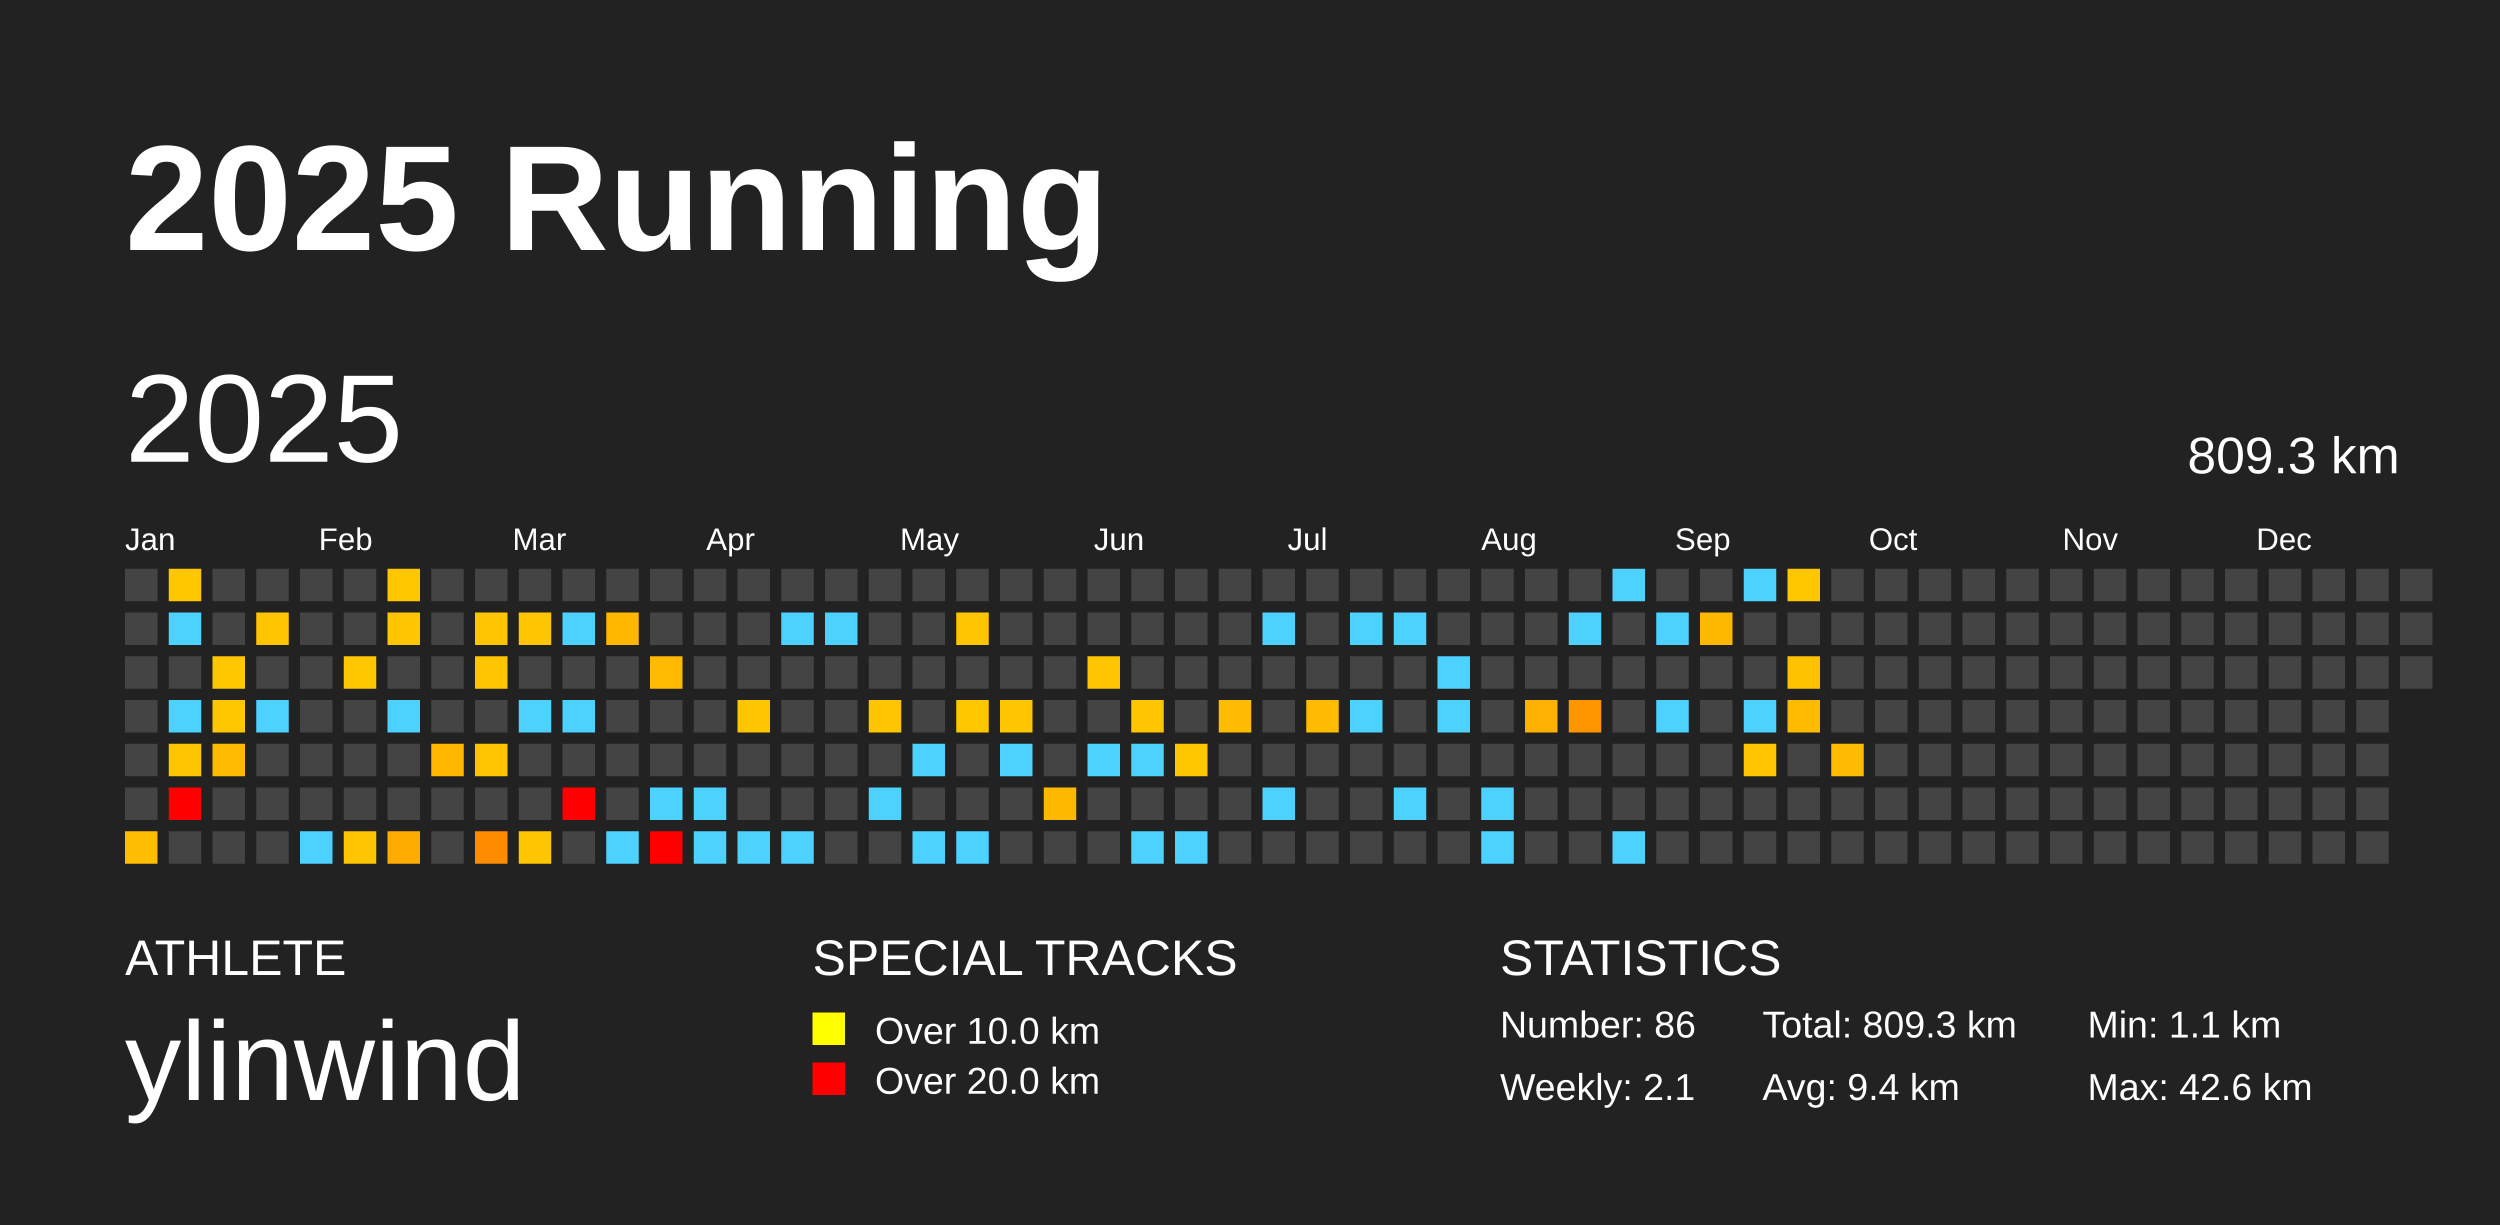
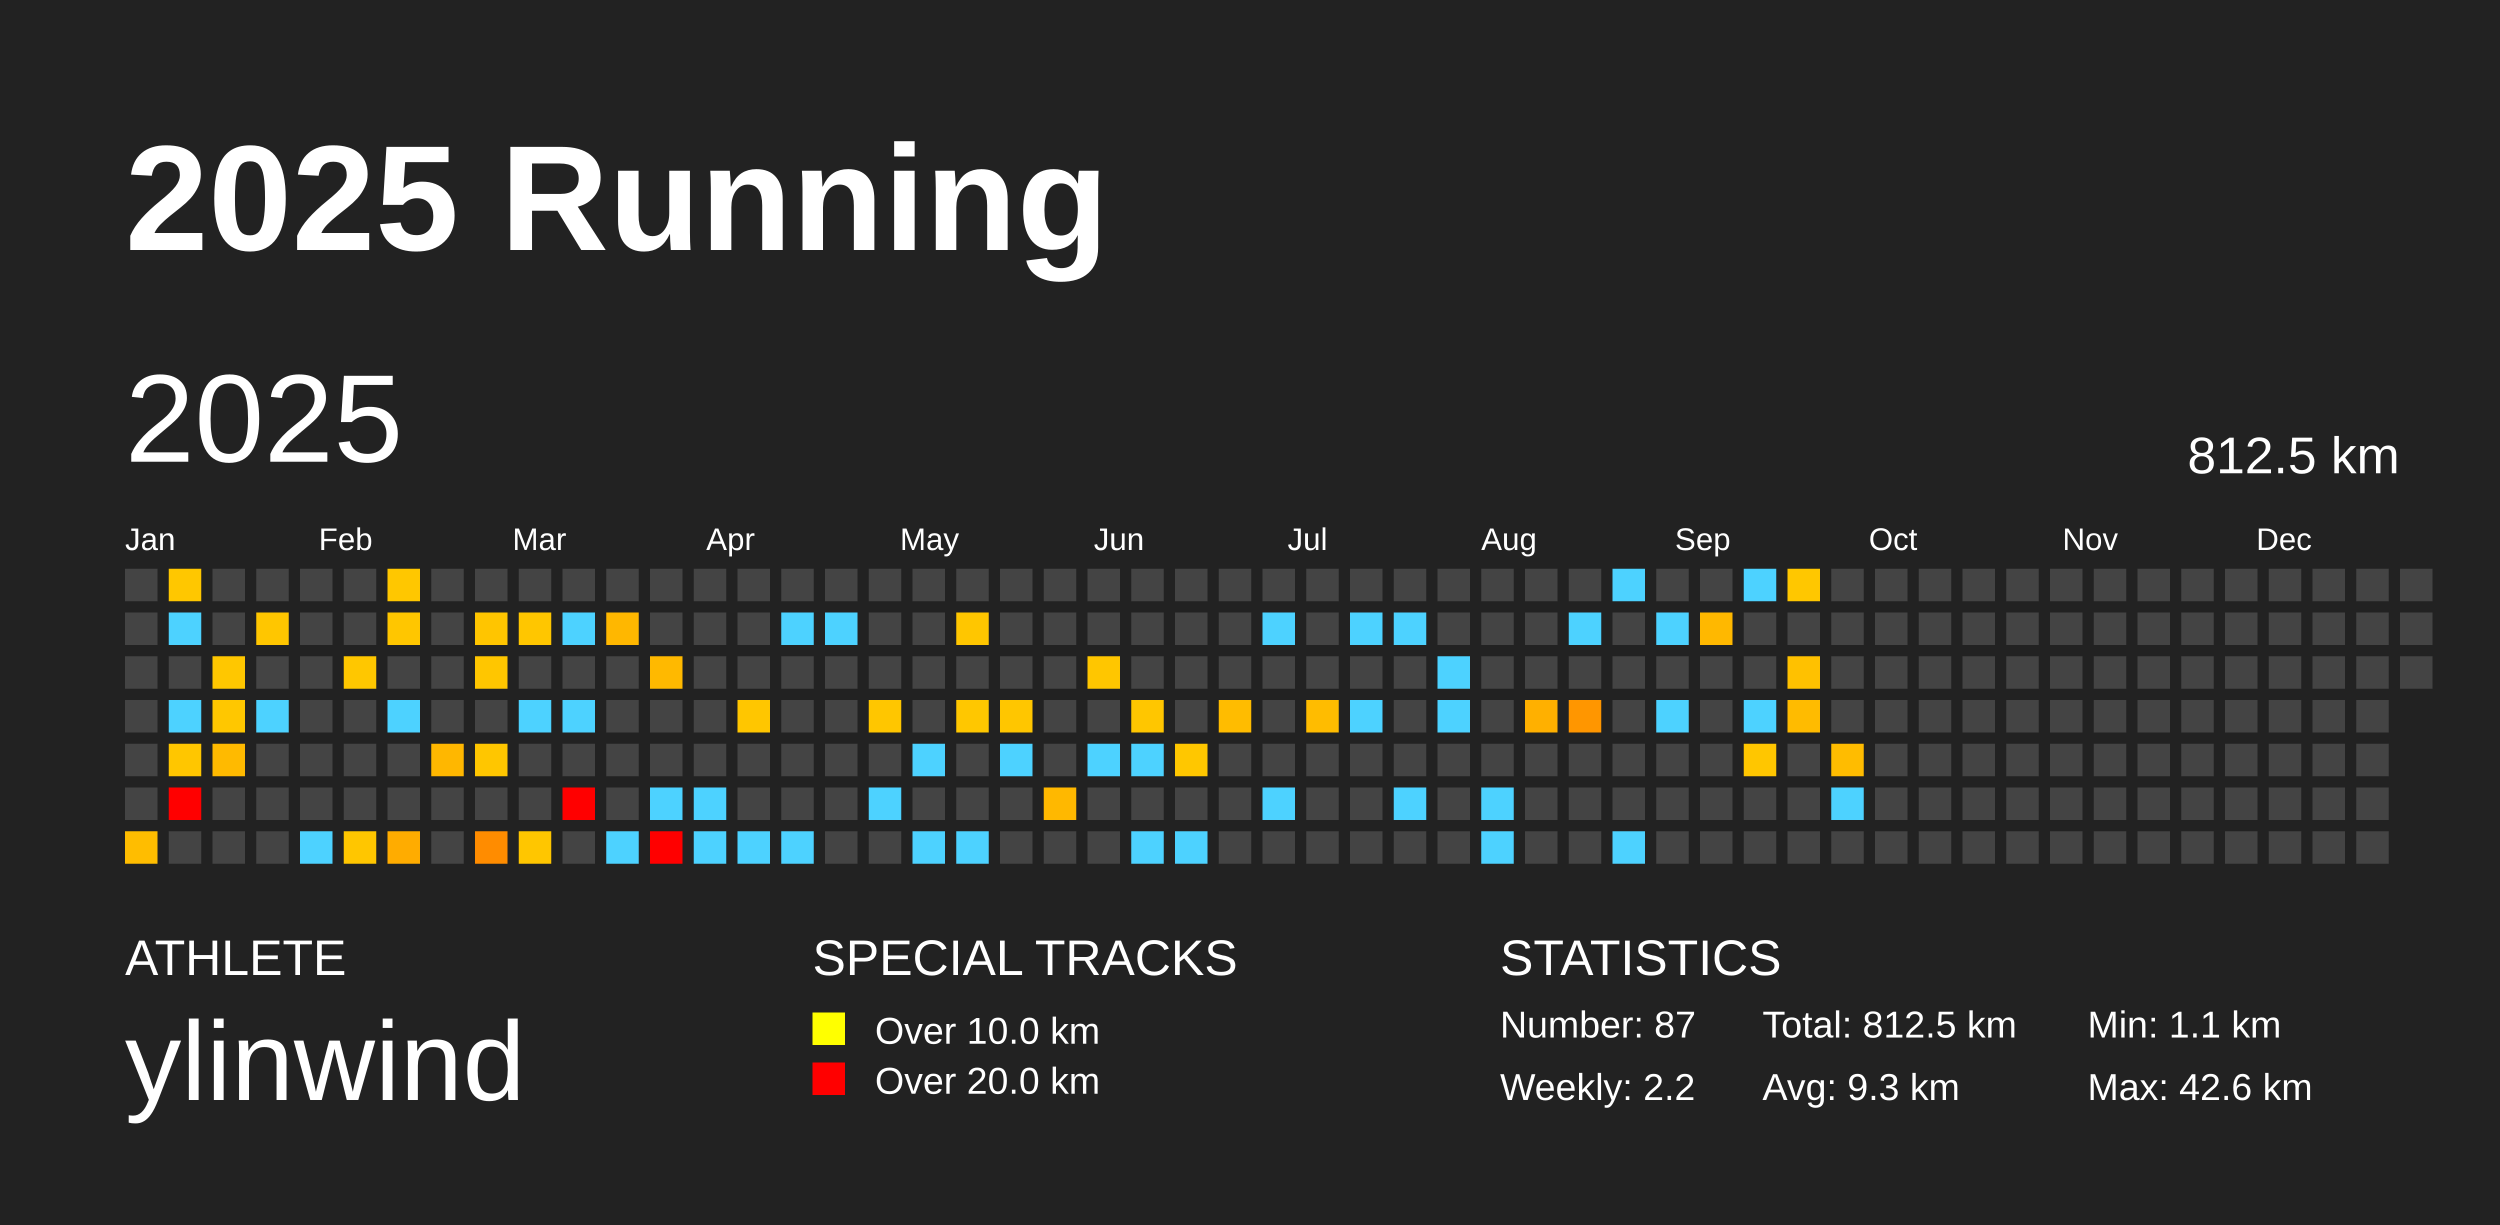
<svg xmlns="http://www.w3.org/2000/svg" baseProfile="full" height="98mm" version="1.1" viewBox="0,0,200,98" width="200mm">
  <defs />
  <rect fill="#222222" height="98" width="200" x="0" y="0" />
  <text fill="#FFFFFF" style="font-size:12px; font-family:Arial; font-weight:bold;" x="10" y="20">2025 Running</text>
  <text fill="#FFFFFF" style="font-size:4px; font-family:Arial" x="10" y="78">ATHLETE</text>
  <text fill="#FFFFFF" style="font-size:9px; font-family:Arial" x="10" y="88">ylinwind</text>
  <text fill="#FFFFFF" style="font-size:4px; font-family:Arial" x="65" y="78">SPECIAL TRACKS</text>
  <rect fill="yellow" height="2.6" width="2.6" x="65" y="81" />
  <text fill="#FFFFFF" style="font-size:3px; font-family:Arial" x="70" y="83.5">Over 10.0 km</text>
  <rect fill="red" height="2.6" width="2.6" x="65" y="85" />
  <text fill="#FFFFFF" style="font-size:3px; font-family:Arial" x="70" y="87.5">Over 20.0 km</text>
  <text fill="#FFFFFF" style="font-size:4px; font-family:Arial" x="120" y="78">STATISTICS</text>
-   <text fill="#FFFFFF" style="font-size:3px; font-family:Arial" x="120" y="83">Number: 86</text>
-   <text fill="#FFFFFF" style="font-size:3px; font-family:Arial" x="120" y="88">Weekly: 2.1</text>
-   <text fill="#FFFFFF" style="font-size:3px; font-family:Arial" x="141" y="83">Total: 809.3 km</text>
-   <text fill="#FFFFFF" style="font-size:3px; font-family:Arial" x="141" y="88">Avg: 9.4 km</text>
+   <text fill="#FFFFFF" style="font-size:3px; font-family:Arial" x="120" y="83">Number: 87</text>
+   <text fill="#FFFFFF" style="font-size:3px; font-family:Arial" x="120" y="88">Weekly: 2.2</text>
+   <text fill="#FFFFFF" style="font-size:3px; font-family:Arial" x="141" y="83">Total: 812.5 km</text>
+   <text fill="#FFFFFF" style="font-size:3px; font-family:Arial" x="141" y="88">Avg: 9.3 km</text>
  <text fill="#FFFFFF" style="font-size:3px; font-family:Arial" x="167" y="83">Min: 1.1 km</text>
  <text fill="#FFFFFF" style="font-size:3px; font-family:Arial" x="167" y="88">Max: 42.6 km</text>
  <text dominant-baseline="hanging" fill="#FFFFFF" style="font-size:10.0px; font-family:Arial;" x="10" y="30">2025</text>
-   <text dominant-baseline="hanging" fill="#FFFFFF" style="font-size:4.125px; font-family:Arial;" x="175" y="35">809.3 km</text>
+   <text dominant-baseline="hanging" fill="#FFFFFF" style="font-size:4.125px; font-family:Arial;" x="175" y="35">812.5 km</text>
  <text fill="#FFFFFF" style="font-size:2.5px; font-family:Arial" x="10.0" y="44">Jan</text>
  <text fill="#FFFFFF" style="font-size:2.5px; font-family:Arial" x="25.5" y="44">Feb</text>
  <text fill="#FFFFFF" style="font-size:2.5px; font-family:Arial" x="41.0" y="44">Mar</text>
  <text fill="#FFFFFF" style="font-size:2.5px; font-family:Arial" x="56.5" y="44">Apr</text>
  <text fill="#FFFFFF" style="font-size:2.5px; font-family:Arial" x="72.0" y="44">May</text>
  <text fill="#FFFFFF" style="font-size:2.5px; font-family:Arial" x="87.5" y="44">Jun</text>
  <text fill="#FFFFFF" style="font-size:2.5px; font-family:Arial" x="103.0" y="44">Jul</text>
  <text fill="#FFFFFF" style="font-size:2.5px; font-family:Arial" x="118.5" y="44">Aug</text>
  <text fill="#FFFFFF" style="font-size:2.5px; font-family:Arial" x="134.0" y="44">Sep</text>
  <text fill="#FFFFFF" style="font-size:2.5px; font-family:Arial" x="149.5" y="44">Oct</text>
  <text fill="#FFFFFF" style="font-size:2.5px; font-family:Arial" x="165.0" y="44">Nov</text>
  <text fill="#FFFFFF" style="font-size:2.5px; font-family:Arial" x="180.5" y="44">Dec</text>
  <rect fill="#444444" height="2.6" width="2.6" x="10.0" y="45.5" />
  <rect fill="#444444" height="2.6" width="2.6" x="10.0" y="49.0" />
  <rect fill="#444444" height="2.6" width="2.6" x="10.0" y="52.5" />
  <rect fill="#444444" height="2.6" width="2.6" x="10.0" y="56.0" />
  <rect fill="#444444" height="2.6" width="2.6" x="10.0" y="59.5" />
  <rect fill="#444444" height="2.6" width="2.6" x="10.0" y="63.0" />
  <rect fill="#ffbd00" height="2.6" width="2.6" x="10.0" y="66.5" />
  <rect fill="#ffc700" height="2.6" width="2.6" x="13.5" y="45.5" />
  <rect fill="#4dd2ff" height="2.6" width="2.6" x="13.5" y="49.0" />
  <rect fill="#444444" height="2.6" width="2.6" x="13.5" y="52.5" />
  <rect fill="#4dd2ff" height="2.6" width="2.6" x="13.5" y="56.0" />
  <rect fill="#ffc600" height="2.6" width="2.6" x="13.5" y="59.5" />
  <rect fill="red" height="2.6" width="2.6" x="13.5" y="63.0" />
  <rect fill="#444444" height="2.6" width="2.6" x="13.5" y="66.5" />
  <rect fill="#444444" height="2.6" width="2.6" x="17.0" y="45.5" />
  <rect fill="#444444" height="2.6" width="2.6" x="17.0" y="49.0" />
  <rect fill="#ffc700" height="2.6" width="2.6" x="17.0" y="52.5" />
  <rect fill="#ffc700" height="2.6" width="2.6" x="17.0" y="56.0" />
  <rect fill="#ffba00" height="2.6" width="2.6" x="17.0" y="59.5" />
  <rect fill="#444444" height="2.6" width="2.6" x="17.0" y="63.0" />
  <rect fill="#444444" height="2.6" width="2.6" x="17.0" y="66.5" />
  <rect fill="#444444" height="2.6" width="2.6" x="20.5" y="45.5" />
  <rect fill="#ffc600" height="2.6" width="2.6" x="20.5" y="49.0" />
  <rect fill="#444444" height="2.6" width="2.6" x="20.5" y="52.5" />
  <rect fill="#4dd2ff" height="2.6" width="2.6" x="20.5" y="56.0" />
  <rect fill="#444444" height="2.6" width="2.6" x="20.5" y="59.5" />
  <rect fill="#444444" height="2.6" width="2.6" x="20.5" y="63.0" />
  <rect fill="#444444" height="2.6" width="2.6" x="20.5" y="66.5" />
  <rect fill="#444444" height="2.6" width="2.6" x="24.0" y="45.5" />
  <rect fill="#444444" height="2.6" width="2.6" x="24.0" y="49.0" />
  <rect fill="#444444" height="2.6" width="2.6" x="24.0" y="52.5" />
  <rect fill="#444444" height="2.6" width="2.6" x="24.0" y="56.0" />
  <rect fill="#444444" height="2.6" width="2.6" x="24.0" y="59.5" />
  <rect fill="#444444" height="2.6" width="2.6" x="24.0" y="63.0" />
  <rect fill="#4dd2ff" height="2.6" width="2.6" x="24.0" y="66.5" />
  <rect fill="#444444" height="2.6" width="2.6" x="27.5" y="45.5" />
  <rect fill="#444444" height="2.6" width="2.6" x="27.5" y="49.0" />
  <rect fill="#ffc700" height="2.6" width="2.6" x="27.5" y="52.5" />
  <rect fill="#444444" height="2.6" width="2.6" x="27.5" y="56.0" />
  <rect fill="#444444" height="2.6" width="2.6" x="27.5" y="59.5" />
  <rect fill="#444444" height="2.6" width="2.6" x="27.5" y="63.0" />
  <rect fill="#ffc600" height="2.6" width="2.6" x="27.5" y="66.5" />
  <rect fill="#ffc700" height="2.6" width="2.6" x="31.0" y="45.5" />
  <rect fill="#ffc600" height="2.6" width="2.6" x="31.0" y="49.0" />
  <rect fill="#444444" height="2.6" width="2.6" x="31.0" y="52.5" />
  <rect fill="#4dd2ff" height="2.6" width="2.6" x="31.0" y="56.0" />
  <rect fill="#444444" height="2.6" width="2.6" x="31.0" y="59.5" />
  <rect fill="#444444" height="2.6" width="2.6" x="31.0" y="63.0" />
  <rect fill="#ffac00" height="2.6" width="2.6" x="31.0" y="66.5" />
  <rect fill="#444444" height="2.6" width="2.6" x="34.5" y="45.5" />
  <rect fill="#444444" height="2.6" width="2.6" x="34.5" y="49.0" />
  <rect fill="#444444" height="2.6" width="2.6" x="34.5" y="52.5" />
  <rect fill="#444444" height="2.6" width="2.6" x="34.5" y="56.0" />
  <rect fill="#ffb700" height="2.6" width="2.6" x="34.5" y="59.5" />
  <rect fill="#444444" height="2.6" width="2.6" x="34.5" y="63.0" />
  <rect fill="#444444" height="2.6" width="2.6" x="34.5" y="66.5" />
  <rect fill="#444444" height="2.6" width="2.6" x="38.0" y="45.5" />
  <rect fill="#ffc500" height="2.6" width="2.6" x="38.0" y="49.0" />
  <rect fill="#ffc600" height="2.6" width="2.6" x="38.0" y="52.5" />
  <rect fill="#444444" height="2.6" width="2.6" x="38.0" y="56.0" />
  <rect fill="#ffc600" height="2.6" width="2.6" x="38.0" y="59.5" />
  <rect fill="#444444" height="2.6" width="2.6" x="38.0" y="63.0" />
  <rect fill="#ff8c00" height="2.6" width="2.6" x="38.0" y="66.5" />
  <rect fill="#444444" height="2.6" width="2.6" x="41.5" y="45.5" />
  <rect fill="#ffc600" height="2.6" width="2.6" x="41.5" y="49.0" />
  <rect fill="#444444" height="2.6" width="2.6" x="41.5" y="52.5" />
  <rect fill="#4dd2ff" height="2.6" width="2.6" x="41.5" y="56.0" />
  <rect fill="#444444" height="2.6" width="2.6" x="41.5" y="59.5" />
  <rect fill="#444444" height="2.6" width="2.6" x="41.5" y="63.0" />
  <rect fill="#ffc600" height="2.6" width="2.6" x="41.5" y="66.5" />
  <rect fill="#444444" height="2.6" width="2.6" x="45.0" y="45.5" />
  <rect fill="#4dd2ff" height="2.6" width="2.6" x="45.0" y="49.0" />
  <rect fill="#444444" height="2.6" width="2.6" x="45.0" y="52.5" />
  <rect fill="#4dd2ff" height="2.6" width="2.6" x="45.0" y="56.0" />
  <rect fill="#444444" height="2.6" width="2.6" x="45.0" y="59.5" />
  <rect fill="red" height="2.6" width="2.6" x="45.0" y="63.0" />
  <rect fill="#444444" height="2.6" width="2.6" x="45.0" y="66.5" />
  <rect fill="#444444" height="2.6" width="2.6" x="48.5" y="45.5" />
  <rect fill="#ffb700" height="2.6" width="2.6" x="48.5" y="49.0" />
  <rect fill="#444444" height="2.6" width="2.6" x="48.5" y="52.5" />
  <rect fill="#444444" height="2.6" width="2.6" x="48.5" y="56.0" />
  <rect fill="#444444" height="2.6" width="2.6" x="48.5" y="59.5" />
  <rect fill="#444444" height="2.6" width="2.6" x="48.5" y="63.0" />
  <rect fill="#4dd2ff" height="2.6" width="2.6" x="48.5" y="66.5" />
  <rect fill="#444444" height="2.6" width="2.6" x="52.0" y="45.5" />
  <rect fill="#444444" height="2.6" width="2.6" x="52.0" y="49.0" />
  <rect fill="#ffb900" height="2.6" width="2.6" x="52.0" y="52.5" />
  <rect fill="#444444" height="2.6" width="2.6" x="52.0" y="56.0" />
  <rect fill="#444444" height="2.6" width="2.6" x="52.0" y="59.5" />
  <rect fill="#4dd2ff" height="2.6" width="2.6" x="52.0" y="63.0" />
  <rect fill="red" height="2.6" width="2.6" x="52.0" y="66.5" />
  <rect fill="#444444" height="2.6" width="2.6" x="55.5" y="45.5" />
  <rect fill="#444444" height="2.6" width="2.6" x="55.5" y="49.0" />
  <rect fill="#444444" height="2.6" width="2.6" x="55.5" y="52.5" />
  <rect fill="#444444" height="2.6" width="2.6" x="55.5" y="56.0" />
  <rect fill="#444444" height="2.6" width="2.6" x="55.5" y="59.5" />
  <rect fill="#4dd2ff" height="2.6" width="2.6" x="55.5" y="63.0" />
  <rect fill="#4dd2ff" height="2.6" width="2.6" x="55.5" y="66.5" />
  <rect fill="#444444" height="2.6" width="2.6" x="59.0" y="45.5" />
  <rect fill="#444444" height="2.6" width="2.6" x="59.0" y="49.0" />
  <rect fill="#444444" height="2.6" width="2.6" x="59.0" y="52.5" />
  <rect fill="#ffc600" height="2.6" width="2.6" x="59.0" y="56.0" />
  <rect fill="#444444" height="2.6" width="2.6" x="59.0" y="59.5" />
  <rect fill="#444444" height="2.6" width="2.6" x="59.0" y="63.0" />
  <rect fill="#4dd2ff" height="2.6" width="2.6" x="59.0" y="66.5" />
  <rect fill="#444444" height="2.6" width="2.6" x="62.5" y="45.5" />
  <rect fill="#4dd2ff" height="2.6" width="2.6" x="62.5" y="49.0" />
  <rect fill="#444444" height="2.6" width="2.6" x="62.5" y="52.5" />
  <rect fill="#444444" height="2.6" width="2.6" x="62.5" y="56.0" />
  <rect fill="#444444" height="2.6" width="2.6" x="62.5" y="59.5" />
  <rect fill="#444444" height="2.6" width="2.6" x="62.5" y="63.0" />
  <rect fill="#4dd2ff" height="2.6" width="2.6" x="62.5" y="66.5" />
  <rect fill="#444444" height="2.6" width="2.6" x="66.0" y="45.5" />
  <rect fill="#4dd2ff" height="2.6" width="2.6" x="66.0" y="49.0" />
  <rect fill="#444444" height="2.6" width="2.6" x="66.0" y="52.5" />
  <rect fill="#444444" height="2.6" width="2.6" x="66.0" y="56.0" />
  <rect fill="#444444" height="2.6" width="2.6" x="66.0" y="59.5" />
  <rect fill="#444444" height="2.6" width="2.6" x="66.0" y="63.0" />
  <rect fill="#444444" height="2.6" width="2.6" x="66.0" y="66.5" />
  <rect fill="#444444" height="2.6" width="2.6" x="69.5" y="45.5" />
  <rect fill="#444444" height="2.6" width="2.6" x="69.5" y="49.0" />
  <rect fill="#444444" height="2.6" width="2.6" x="69.5" y="52.5" />
  <rect fill="#ffc600" height="2.6" width="2.6" x="69.5" y="56.0" />
  <rect fill="#444444" height="2.6" width="2.6" x="69.5" y="59.5" />
  <rect fill="#4dd2ff" height="2.6" width="2.6" x="69.5" y="63.0" />
  <rect fill="#444444" height="2.6" width="2.6" x="69.5" y="66.5" />
  <rect fill="#444444" height="2.6" width="2.6" x="73.0" y="45.5" />
  <rect fill="#444444" height="2.6" width="2.6" x="73.0" y="49.0" />
  <rect fill="#444444" height="2.6" width="2.6" x="73.0" y="52.5" />
  <rect fill="#444444" height="2.6" width="2.6" x="73.0" y="56.0" />
  <rect fill="#4dd2ff" height="2.6" width="2.6" x="73.0" y="59.5" />
  <rect fill="#444444" height="2.6" width="2.6" x="73.0" y="63.0" />
  <rect fill="#4dd2ff" height="2.6" width="2.6" x="73.0" y="66.5" />
  <rect fill="#444444" height="2.6" width="2.6" x="76.5" y="45.5" />
  <rect fill="#ffc600" height="2.6" width="2.6" x="76.5" y="49.0" />
  <rect fill="#444444" height="2.6" width="2.6" x="76.5" y="52.5" />
  <rect fill="#ffc700" height="2.6" width="2.6" x="76.5" y="56.0" />
  <rect fill="#444444" height="2.6" width="2.6" x="76.5" y="59.5" />
  <rect fill="#444444" height="2.6" width="2.6" x="76.5" y="63.0" />
  <rect fill="#4dd2ff" height="2.6" width="2.6" x="76.5" y="66.5" />
  <rect fill="#444444" height="2.6" width="2.6" x="80.0" y="45.5" />
  <rect fill="#444444" height="2.6" width="2.6" x="80.0" y="49.0" />
  <rect fill="#444444" height="2.6" width="2.6" x="80.0" y="52.5" />
  <rect fill="#ffc600" height="2.6" width="2.6" x="80.0" y="56.0" />
  <rect fill="#4dd2ff" height="2.6" width="2.6" x="80.0" y="59.5" />
  <rect fill="#444444" height="2.6" width="2.6" x="80.0" y="63.0" />
  <rect fill="#444444" height="2.6" width="2.6" x="80.0" y="66.5" />
  <rect fill="#444444" height="2.6" width="2.6" x="83.5" y="45.5" />
  <rect fill="#444444" height="2.6" width="2.6" x="83.5" y="49.0" />
  <rect fill="#444444" height="2.6" width="2.6" x="83.5" y="52.5" />
  <rect fill="#444444" height="2.6" width="2.6" x="83.5" y="56.0" />
  <rect fill="#444444" height="2.6" width="2.6" x="83.5" y="59.5" />
  <rect fill="#ffb800" height="2.6" width="2.6" x="83.5" y="63.0" />
  <rect fill="#444444" height="2.6" width="2.6" x="83.5" y="66.5" />
  <rect fill="#444444" height="2.6" width="2.6" x="87.0" y="45.5" />
  <rect fill="#444444" height="2.6" width="2.6" x="87.0" y="49.0" />
  <rect fill="#ffc600" height="2.6" width="2.6" x="87.0" y="52.5" />
  <rect fill="#444444" height="2.6" width="2.6" x="87.0" y="56.0" />
  <rect fill="#4dd2ff" height="2.6" width="2.6" x="87.0" y="59.5" />
  <rect fill="#444444" height="2.6" width="2.6" x="87.0" y="63.0" />
  <rect fill="#444444" height="2.6" width="2.6" x="87.0" y="66.5" />
  <rect fill="#444444" height="2.6" width="2.6" x="90.5" y="45.5" />
  <rect fill="#444444" height="2.6" width="2.6" x="90.5" y="49.0" />
  <rect fill="#444444" height="2.6" width="2.6" x="90.5" y="52.5" />
  <rect fill="#ffc600" height="2.6" width="2.6" x="90.5" y="56.0" />
  <rect fill="#4dd2ff" height="2.6" width="2.6" x="90.5" y="59.5" />
  <rect fill="#444444" height="2.6" width="2.6" x="90.5" y="63.0" />
  <rect fill="#4dd2ff" height="2.6" width="2.6" x="90.5" y="66.5" />
  <rect fill="#444444" height="2.6" width="2.6" x="94.0" y="45.5" />
  <rect fill="#444444" height="2.6" width="2.6" x="94.0" y="49.0" />
  <rect fill="#444444" height="2.6" width="2.6" x="94.0" y="52.5" />
  <rect fill="#444444" height="2.6" width="2.6" x="94.0" y="56.0" />
  <rect fill="#ffc700" height="2.6" width="2.6" x="94.0" y="59.5" />
  <rect fill="#444444" height="2.6" width="2.6" x="94.0" y="63.0" />
  <rect fill="#4dd2ff" height="2.6" width="2.6" x="94.0" y="66.5" />
  <rect fill="#444444" height="2.6" width="2.6" x="97.5" y="45.5" />
  <rect fill="#444444" height="2.6" width="2.6" x="97.5" y="49.0" />
  <rect fill="#444444" height="2.6" width="2.6" x="97.5" y="52.5" />
  <rect fill="#ffbc00" height="2.6" width="2.6" x="97.5" y="56.0" />
  <rect fill="#444444" height="2.6" width="2.6" x="97.5" y="59.5" />
  <rect fill="#444444" height="2.6" width="2.6" x="97.5" y="63.0" />
  <rect fill="#444444" height="2.6" width="2.6" x="97.5" y="66.5" />
  <rect fill="#444444" height="2.6" width="2.6" x="101.0" y="45.5" />
  <rect fill="#4dd2ff" height="2.6" width="2.6" x="101.0" y="49.0" />
  <rect fill="#444444" height="2.6" width="2.6" x="101.0" y="52.5" />
  <rect fill="#444444" height="2.6" width="2.6" x="101.0" y="56.0" />
  <rect fill="#444444" height="2.6" width="2.6" x="101.0" y="59.5" />
  <rect fill="#4dd2ff" height="2.6" width="2.6" x="101.0" y="63.0" />
  <rect fill="#444444" height="2.6" width="2.6" x="101.0" y="66.5" />
  <rect fill="#444444" height="2.6" width="2.6" x="104.5" y="45.5" />
  <rect fill="#444444" height="2.6" width="2.6" x="104.5" y="49.0" />
  <rect fill="#444444" height="2.6" width="2.6" x="104.5" y="52.5" />
  <rect fill="#ffbc00" height="2.6" width="2.6" x="104.5" y="56.0" />
  <rect fill="#444444" height="2.6" width="2.6" x="104.5" y="59.5" />
  <rect fill="#444444" height="2.6" width="2.6" x="104.5" y="63.0" />
  <rect fill="#444444" height="2.6" width="2.6" x="104.5" y="66.5" />
  <rect fill="#444444" height="2.6" width="2.6" x="108.0" y="45.5" />
  <rect fill="#4dd2ff" height="2.6" width="2.6" x="108.0" y="49.0" />
  <rect fill="#444444" height="2.6" width="2.6" x="108.0" y="52.5" />
  <rect fill="#4dd2ff" height="2.6" width="2.6" x="108.0" y="56.0" />
  <rect fill="#444444" height="2.6" width="2.6" x="108.0" y="59.5" />
  <rect fill="#444444" height="2.6" width="2.6" x="108.0" y="63.0" />
  <rect fill="#444444" height="2.6" width="2.6" x="108.0" y="66.5" />
  <rect fill="#444444" height="2.6" width="2.6" x="111.5" y="45.5" />
  <rect fill="#4dd2ff" height="2.6" width="2.6" x="111.5" y="49.0" />
  <rect fill="#444444" height="2.6" width="2.6" x="111.5" y="52.5" />
  <rect fill="#444444" height="2.6" width="2.6" x="111.5" y="56.0" />
  <rect fill="#444444" height="2.6" width="2.6" x="111.5" y="59.5" />
  <rect fill="#4dd2ff" height="2.6" width="2.6" x="111.5" y="63.0" />
  <rect fill="#444444" height="2.6" width="2.6" x="111.5" y="66.5" />
  <rect fill="#444444" height="2.6" width="2.6" x="115.0" y="45.5" />
  <rect fill="#444444" height="2.6" width="2.6" x="115.0" y="49.0" />
  <rect fill="#4dd2ff" height="2.6" width="2.6" x="115.0" y="52.5" />
  <rect fill="#4dd2ff" height="2.6" width="2.6" x="115.0" y="56.0" />
  <rect fill="#444444" height="2.6" width="2.6" x="115.0" y="59.5" />
  <rect fill="#444444" height="2.6" width="2.6" x="115.0" y="63.0" />
  <rect fill="#444444" height="2.6" width="2.6" x="115.0" y="66.5" />
  <rect fill="#444444" height="2.6" width="2.6" x="118.5" y="45.5" />
  <rect fill="#444444" height="2.6" width="2.6" x="118.5" y="49.0" />
  <rect fill="#444444" height="2.6" width="2.6" x="118.5" y="52.5" />
  <rect fill="#444444" height="2.6" width="2.6" x="118.5" y="56.0" />
  <rect fill="#444444" height="2.6" width="2.6" x="118.5" y="59.5" />
  <rect fill="#4dd2ff" height="2.6" width="2.6" x="118.5" y="63.0" />
  <rect fill="#4dd2ff" height="2.6" width="2.6" x="118.5" y="66.5" />
  <rect fill="#444444" height="2.6" width="2.6" x="122.0" y="45.5" />
  <rect fill="#444444" height="2.6" width="2.6" x="122.0" y="49.0" />
  <rect fill="#444444" height="2.6" width="2.6" x="122.0" y="52.5" />
  <rect fill="#ffb000" height="2.6" width="2.6" x="122.0" y="56.0" />
  <rect fill="#444444" height="2.6" width="2.6" x="122.0" y="59.5" />
  <rect fill="#444444" height="2.6" width="2.6" x="122.0" y="63.0" />
  <rect fill="#444444" height="2.6" width="2.6" x="122.0" y="66.5" />
  <rect fill="#444444" height="2.6" width="2.6" x="125.5" y="45.5" />
  <rect fill="#4dd2ff" height="2.6" width="2.6" x="125.5" y="49.0" />
  <rect fill="#444444" height="2.6" width="2.6" x="125.5" y="52.5" />
  <rect fill="#ff9600" height="2.6" width="2.6" x="125.5" y="56.0" />
  <rect fill="#444444" height="2.6" width="2.6" x="125.5" y="59.5" />
  <rect fill="#444444" height="2.6" width="2.6" x="125.5" y="63.0" />
  <rect fill="#444444" height="2.6" width="2.6" x="125.5" y="66.5" />
  <rect fill="#4dd2ff" height="2.6" width="2.6" x="129.0" y="45.5" />
  <rect fill="#444444" height="2.6" width="2.6" x="129.0" y="49.0" />
  <rect fill="#444444" height="2.6" width="2.6" x="129.0" y="52.5" />
  <rect fill="#444444" height="2.6" width="2.6" x="129.0" y="56.0" />
  <rect fill="#444444" height="2.6" width="2.6" x="129.0" y="59.5" />
  <rect fill="#444444" height="2.6" width="2.6" x="129.0" y="63.0" />
  <rect fill="#4dd2ff" height="2.6" width="2.6" x="129.0" y="66.5" />
  <rect fill="#444444" height="2.6" width="2.6" x="132.5" y="45.5" />
  <rect fill="#4dd2ff" height="2.6" width="2.6" x="132.5" y="49.0" />
  <rect fill="#444444" height="2.6" width="2.6" x="132.5" y="52.5" />
  <rect fill="#4dd2ff" height="2.6" width="2.6" x="132.5" y="56.0" />
  <rect fill="#444444" height="2.6" width="2.6" x="132.5" y="59.5" />
  <rect fill="#444444" height="2.6" width="2.6" x="132.5" y="63.0" />
  <rect fill="#444444" height="2.6" width="2.6" x="132.5" y="66.5" />
  <rect fill="#444444" height="2.6" width="2.6" x="136.0" y="45.5" />
  <rect fill="#ffb800" height="2.6" width="2.6" x="136.0" y="49.0" />
  <rect fill="#444444" height="2.6" width="2.6" x="136.0" y="52.5" />
  <rect fill="#444444" height="2.6" width="2.6" x="136.0" y="56.0" />
  <rect fill="#444444" height="2.6" width="2.6" x="136.0" y="59.5" />
  <rect fill="#444444" height="2.6" width="2.6" x="136.0" y="63.0" />
  <rect fill="#444444" height="2.6" width="2.6" x="136.0" y="66.5" />
  <rect fill="#4dd2ff" height="2.6" width="2.6" x="139.5" y="45.5" />
  <rect fill="#444444" height="2.6" width="2.6" x="139.5" y="49.0" />
  <rect fill="#444444" height="2.6" width="2.6" x="139.5" y="52.5" />
  <rect fill="#4dd2ff" height="2.6" width="2.6" x="139.5" y="56.0" />
  <rect fill="#ffc600" height="2.6" width="2.6" x="139.5" y="59.5" />
  <rect fill="#444444" height="2.6" width="2.6" x="139.5" y="63.0" />
  <rect fill="#444444" height="2.6" width="2.6" x="139.5" y="66.5" />
  <rect fill="#ffc700" height="2.6" width="2.6" x="143.0" y="45.5" />
  <rect fill="#444444" height="2.6" width="2.6" x="143.0" y="49.0" />
  <rect fill="#ffc100" height="2.6" width="2.6" x="143.0" y="52.5" />
  <rect fill="#ffbb00" height="2.6" width="2.6" x="143.0" y="56.0" />
  <rect fill="#444444" height="2.6" width="2.6" x="143.0" y="59.5" />
  <rect fill="#444444" height="2.6" width="2.6" x="143.0" y="63.0" />
  <rect fill="#444444" height="2.6" width="2.6" x="143.0" y="66.5" />
  <rect fill="#444444" height="2.6" width="2.6" x="146.5" y="45.5" />
  <rect fill="#444444" height="2.6" width="2.6" x="146.5" y="49.0" />
  <rect fill="#444444" height="2.6" width="2.6" x="146.5" y="52.5" />
  <rect fill="#444444" height="2.6" width="2.6" x="146.5" y="56.0" />
  <rect fill="#ffbc00" height="2.6" width="2.6" x="146.5" y="59.5" />
-   <rect fill="#444444" height="2.6" width="2.6" x="146.5" y="63.0" />
+   <rect fill="#4dd2ff" height="2.6" width="2.6" x="146.5" y="63.0" />
  <rect fill="#444444" height="2.6" width="2.6" x="146.5" y="66.5" />
  <rect fill="#444444" height="2.6" width="2.6" x="150.0" y="45.5" />
  <rect fill="#444444" height="2.6" width="2.6" x="150.0" y="49.0" />
  <rect fill="#444444" height="2.6" width="2.6" x="150.0" y="52.5" />
  <rect fill="#444444" height="2.6" width="2.6" x="150.0" y="56.0" />
  <rect fill="#444444" height="2.6" width="2.6" x="150.0" y="59.5" />
  <rect fill="#444444" height="2.6" width="2.6" x="150.0" y="63.0" />
  <rect fill="#444444" height="2.6" width="2.6" x="150.0" y="66.5" />
  <rect fill="#444444" height="2.6" width="2.6" x="153.5" y="45.5" />
  <rect fill="#444444" height="2.6" width="2.6" x="153.5" y="49.0" />
  <rect fill="#444444" height="2.6" width="2.6" x="153.5" y="52.5" />
  <rect fill="#444444" height="2.6" width="2.6" x="153.5" y="56.0" />
  <rect fill="#444444" height="2.6" width="2.6" x="153.5" y="59.5" />
  <rect fill="#444444" height="2.6" width="2.6" x="153.5" y="63.0" />
  <rect fill="#444444" height="2.6" width="2.6" x="153.5" y="66.5" />
  <rect fill="#444444" height="2.6" width="2.6" x="157.0" y="45.5" />
  <rect fill="#444444" height="2.6" width="2.6" x="157.0" y="49.0" />
  <rect fill="#444444" height="2.6" width="2.6" x="157.0" y="52.5" />
  <rect fill="#444444" height="2.6" width="2.6" x="157.0" y="56.0" />
  <rect fill="#444444" height="2.6" width="2.6" x="157.0" y="59.5" />
  <rect fill="#444444" height="2.6" width="2.6" x="157.0" y="63.0" />
  <rect fill="#444444" height="2.6" width="2.6" x="157.0" y="66.5" />
  <rect fill="#444444" height="2.6" width="2.6" x="160.5" y="45.5" />
  <rect fill="#444444" height="2.6" width="2.6" x="160.5" y="49.0" />
  <rect fill="#444444" height="2.6" width="2.6" x="160.5" y="52.5" />
  <rect fill="#444444" height="2.6" width="2.6" x="160.5" y="56.0" />
  <rect fill="#444444" height="2.6" width="2.6" x="160.5" y="59.5" />
  <rect fill="#444444" height="2.6" width="2.6" x="160.5" y="63.0" />
  <rect fill="#444444" height="2.6" width="2.6" x="160.5" y="66.5" />
  <rect fill="#444444" height="2.6" width="2.6" x="164.0" y="45.5" />
  <rect fill="#444444" height="2.6" width="2.6" x="164.0" y="49.0" />
  <rect fill="#444444" height="2.6" width="2.6" x="164.0" y="52.5" />
  <rect fill="#444444" height="2.6" width="2.6" x="164.0" y="56.0" />
  <rect fill="#444444" height="2.6" width="2.6" x="164.0" y="59.5" />
  <rect fill="#444444" height="2.6" width="2.6" x="164.0" y="63.0" />
  <rect fill="#444444" height="2.6" width="2.6" x="164.0" y="66.5" />
  <rect fill="#444444" height="2.6" width="2.6" x="167.5" y="45.5" />
  <rect fill="#444444" height="2.6" width="2.6" x="167.5" y="49.0" />
  <rect fill="#444444" height="2.6" width="2.6" x="167.5" y="52.5" />
  <rect fill="#444444" height="2.6" width="2.6" x="167.5" y="56.0" />
  <rect fill="#444444" height="2.6" width="2.6" x="167.5" y="59.5" />
  <rect fill="#444444" height="2.6" width="2.6" x="167.5" y="63.0" />
  <rect fill="#444444" height="2.6" width="2.6" x="167.5" y="66.5" />
  <rect fill="#444444" height="2.6" width="2.6" x="171.0" y="45.5" />
  <rect fill="#444444" height="2.6" width="2.6" x="171.0" y="49.0" />
  <rect fill="#444444" height="2.6" width="2.6" x="171.0" y="52.5" />
  <rect fill="#444444" height="2.6" width="2.6" x="171.0" y="56.0" />
  <rect fill="#444444" height="2.6" width="2.6" x="171.0" y="59.5" />
  <rect fill="#444444" height="2.6" width="2.6" x="171.0" y="63.0" />
  <rect fill="#444444" height="2.6" width="2.6" x="171.0" y="66.5" />
  <rect fill="#444444" height="2.6" width="2.6" x="174.5" y="45.5" />
  <rect fill="#444444" height="2.6" width="2.6" x="174.5" y="49.0" />
  <rect fill="#444444" height="2.6" width="2.6" x="174.5" y="52.5" />
  <rect fill="#444444" height="2.6" width="2.6" x="174.5" y="56.0" />
  <rect fill="#444444" height="2.6" width="2.6" x="174.5" y="59.5" />
  <rect fill="#444444" height="2.6" width="2.6" x="174.5" y="63.0" />
  <rect fill="#444444" height="2.6" width="2.6" x="174.5" y="66.5" />
  <rect fill="#444444" height="2.6" width="2.6" x="178.0" y="45.5" />
  <rect fill="#444444" height="2.6" width="2.6" x="178.0" y="49.0" />
  <rect fill="#444444" height="2.6" width="2.6" x="178.0" y="52.5" />
  <rect fill="#444444" height="2.6" width="2.6" x="178.0" y="56.0" />
  <rect fill="#444444" height="2.6" width="2.6" x="178.0" y="59.5" />
  <rect fill="#444444" height="2.6" width="2.6" x="178.0" y="63.0" />
  <rect fill="#444444" height="2.6" width="2.6" x="178.0" y="66.5" />
  <rect fill="#444444" height="2.6" width="2.6" x="181.5" y="45.5" />
  <rect fill="#444444" height="2.6" width="2.6" x="181.5" y="49.0" />
  <rect fill="#444444" height="2.6" width="2.6" x="181.5" y="52.5" />
  <rect fill="#444444" height="2.6" width="2.6" x="181.5" y="56.0" />
  <rect fill="#444444" height="2.6" width="2.6" x="181.5" y="59.5" />
  <rect fill="#444444" height="2.6" width="2.6" x="181.5" y="63.0" />
  <rect fill="#444444" height="2.6" width="2.6" x="181.5" y="66.5" />
  <rect fill="#444444" height="2.6" width="2.6" x="185.0" y="45.5" />
  <rect fill="#444444" height="2.6" width="2.6" x="185.0" y="49.0" />
  <rect fill="#444444" height="2.6" width="2.6" x="185.0" y="52.5" />
  <rect fill="#444444" height="2.6" width="2.6" x="185.0" y="56.0" />
  <rect fill="#444444" height="2.6" width="2.6" x="185.0" y="59.5" />
  <rect fill="#444444" height="2.6" width="2.6" x="185.0" y="63.0" />
  <rect fill="#444444" height="2.6" width="2.6" x="185.0" y="66.5" />
  <rect fill="#444444" height="2.6" width="2.6" x="188.5" y="45.5" />
  <rect fill="#444444" height="2.6" width="2.6" x="188.5" y="49.0" />
  <rect fill="#444444" height="2.6" width="2.6" x="188.5" y="52.5" />
  <rect fill="#444444" height="2.6" width="2.6" x="188.5" y="56.0" />
  <rect fill="#444444" height="2.6" width="2.6" x="188.5" y="59.5" />
  <rect fill="#444444" height="2.6" width="2.6" x="188.5" y="63.0" />
  <rect fill="#444444" height="2.6" width="2.6" x="188.5" y="66.5" />
  <rect fill="#444444" height="2.6" width="2.6" x="192.0" y="45.5" />
  <rect fill="#444444" height="2.6" width="2.6" x="192.0" y="49.0" />
  <rect fill="#444444" height="2.6" width="2.6" x="192.0" y="52.5" />
</svg>
